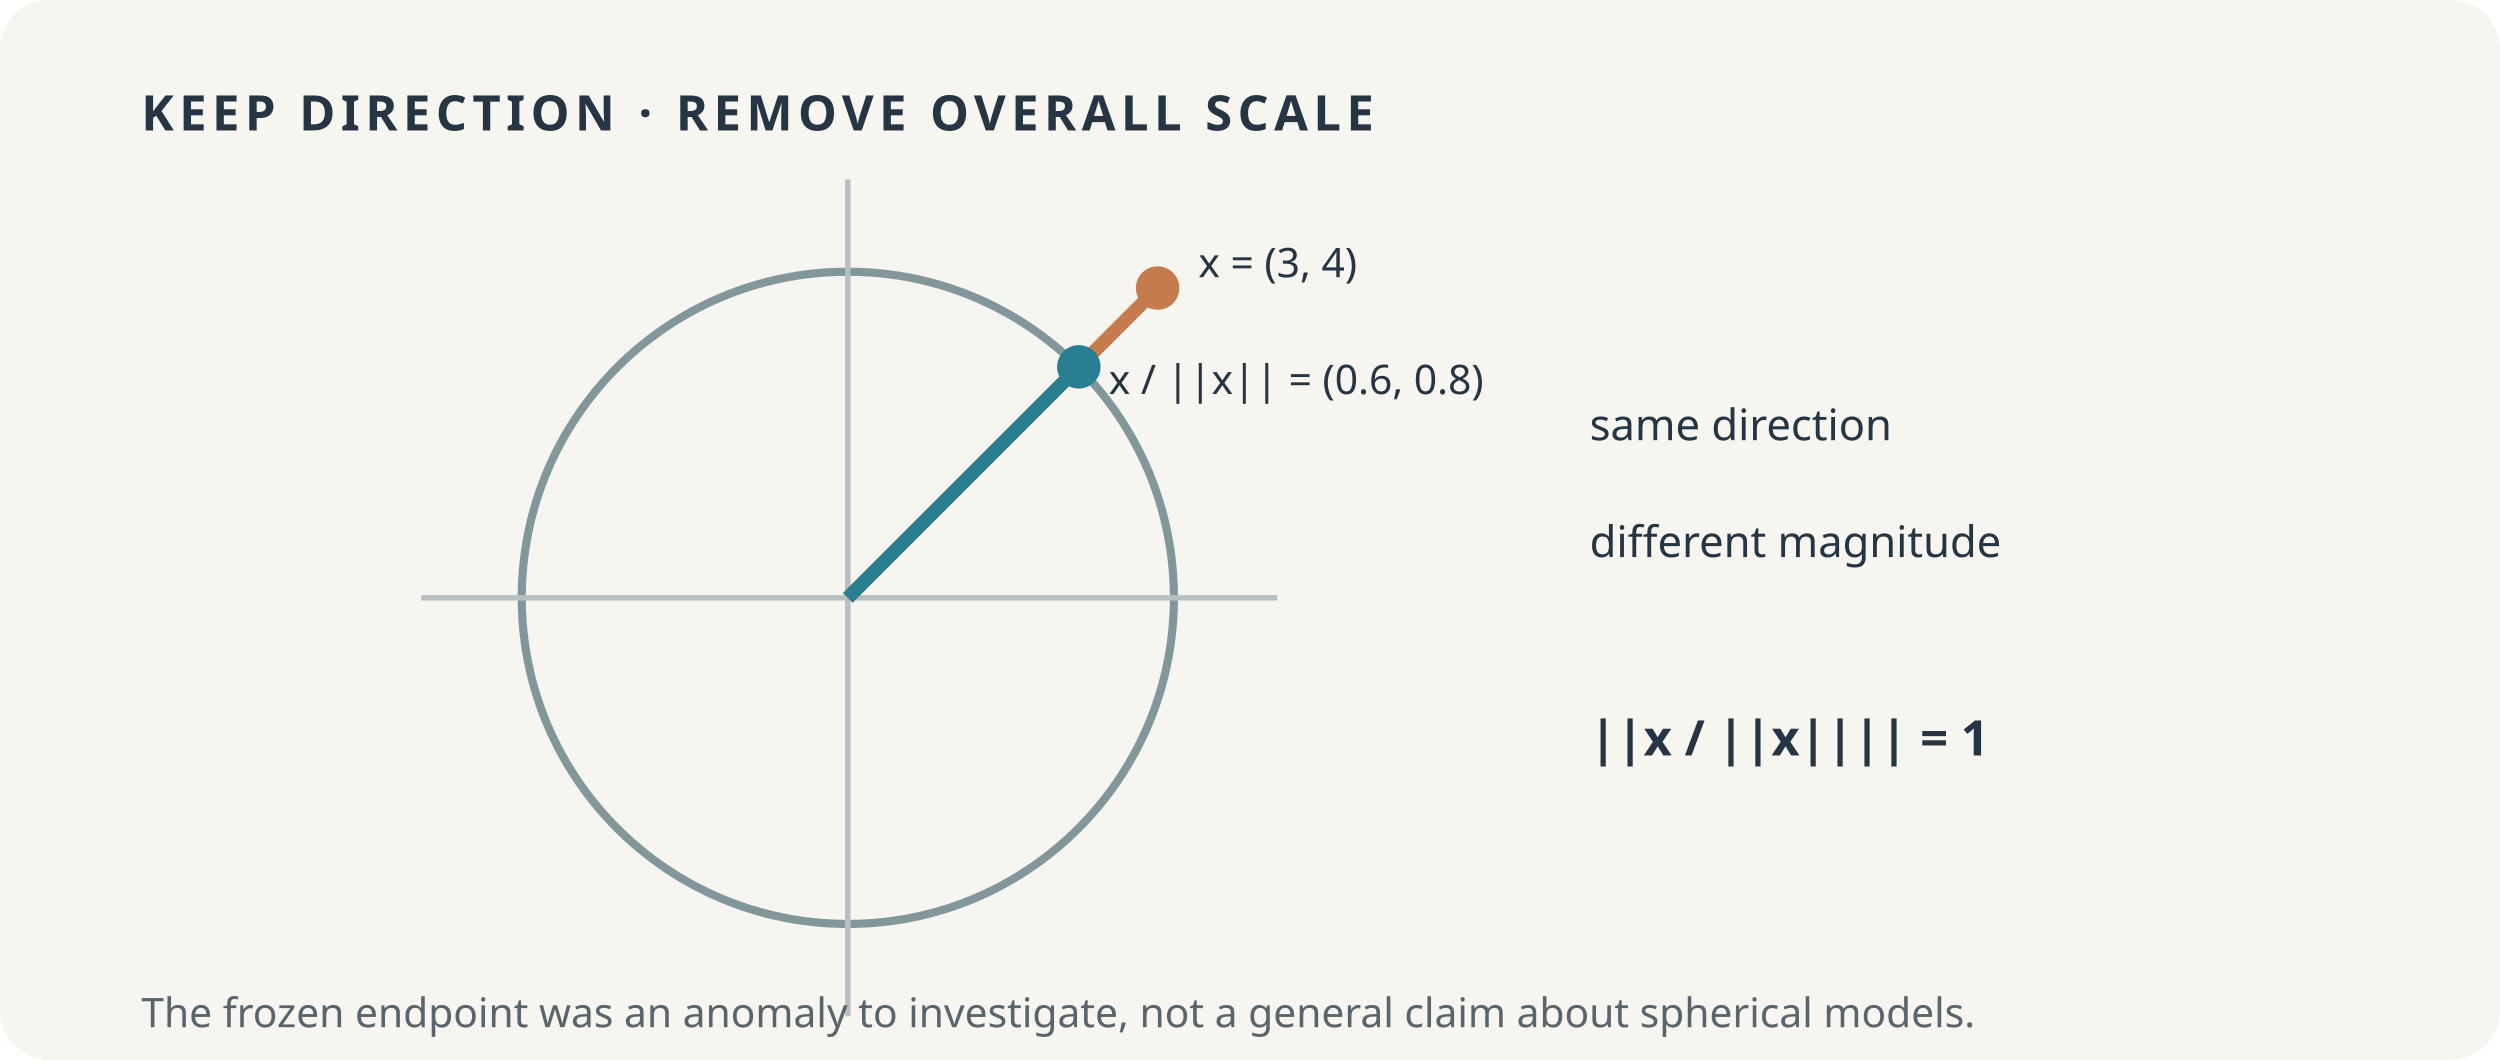
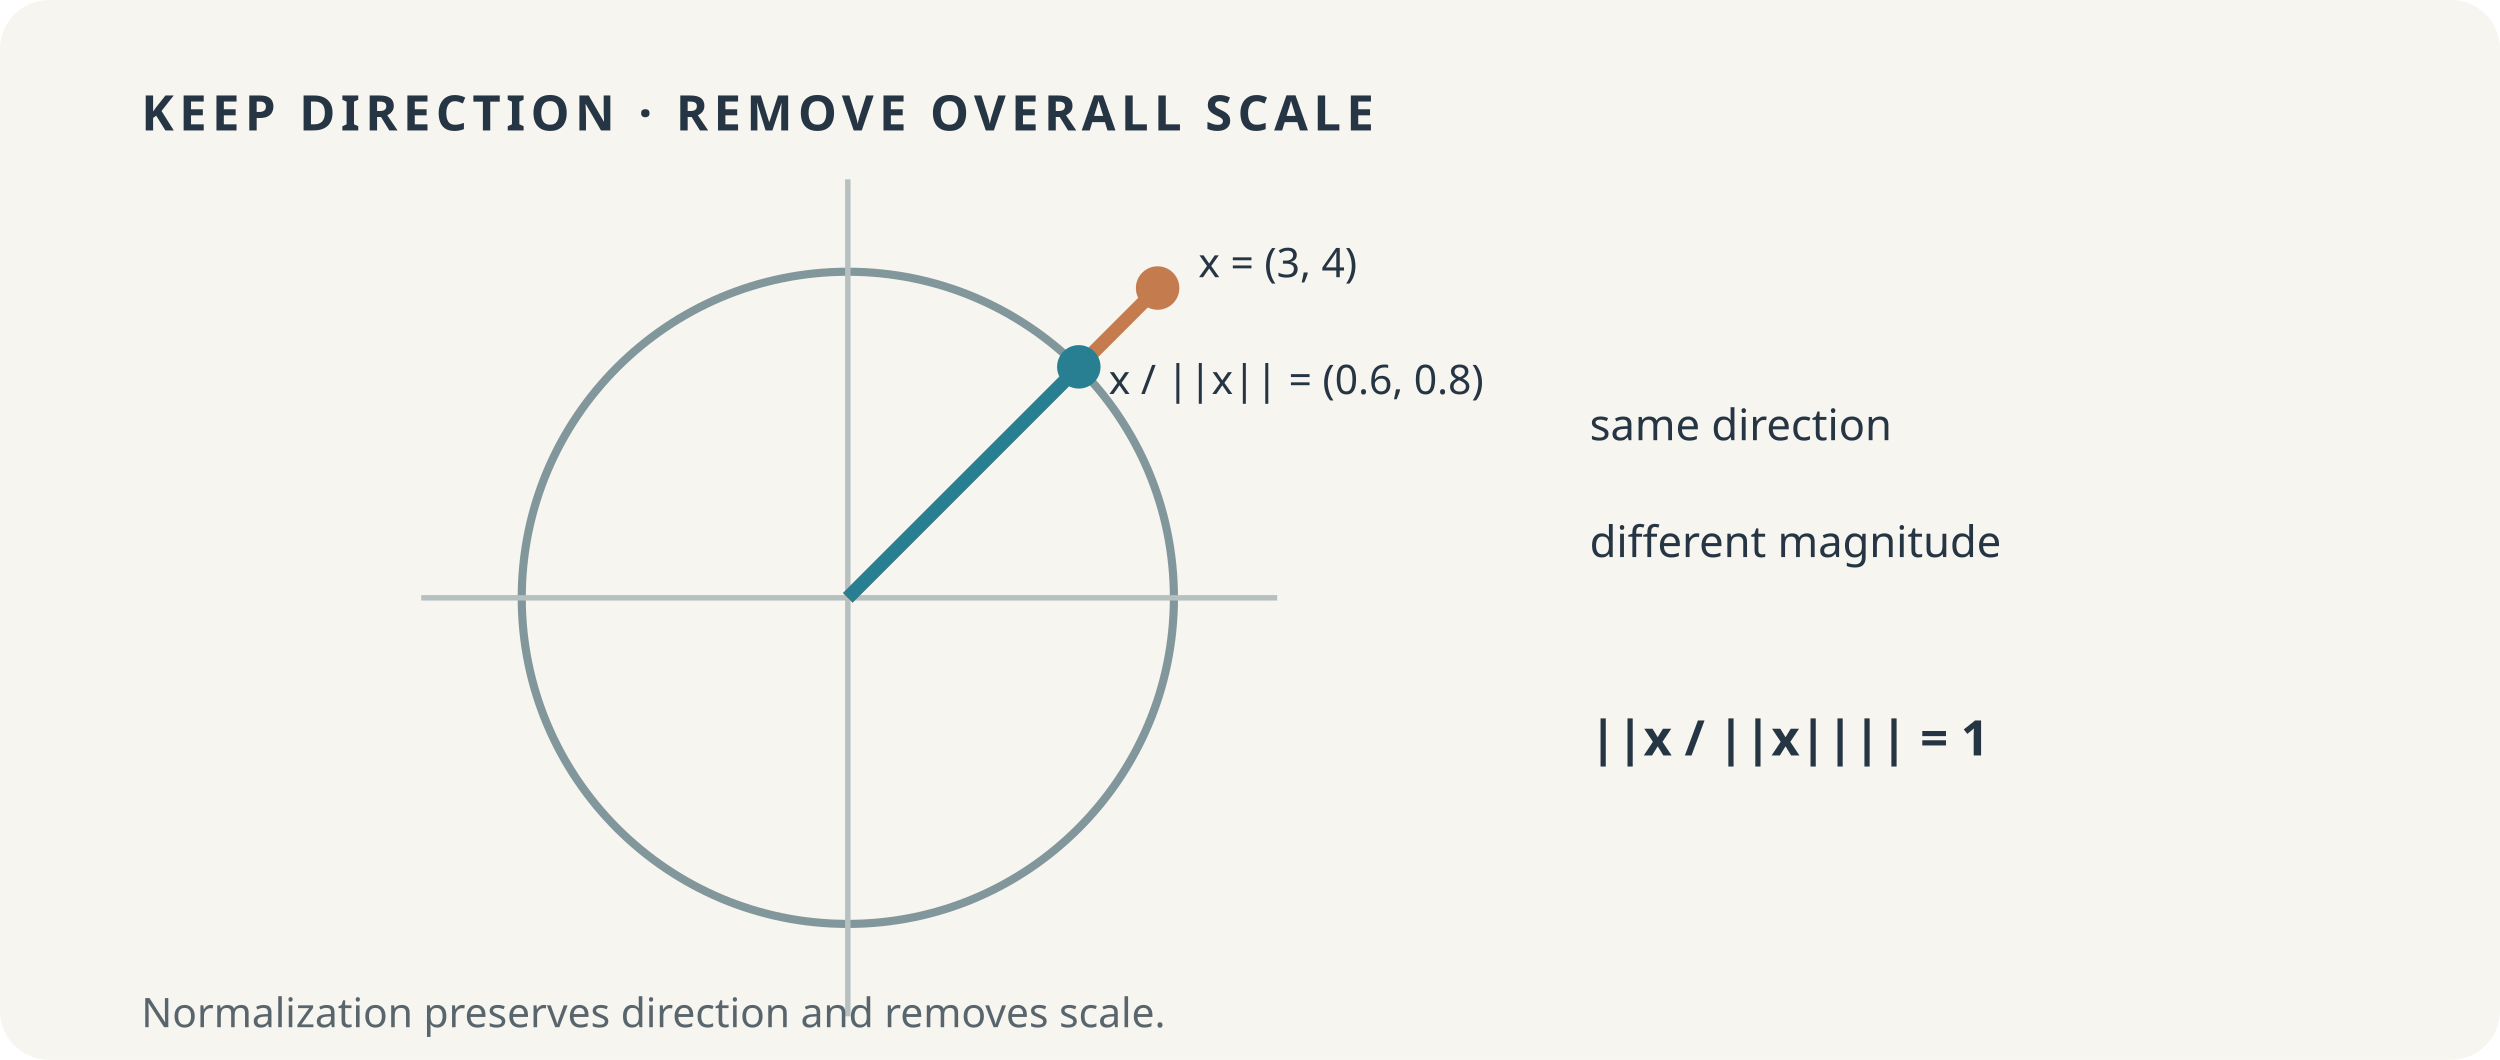
<svg xmlns="http://www.w3.org/2000/svg" viewBox="0 0 920 390" role="img" aria-labelledby="title desc">
  <rect x="0" y="0" width="920" height="390" rx="18" fill="#f7f5f0" />
  <g font-family="system-ui, sans-serif" fill="#263543">
    <text x="52" y="48" font-size="18" font-weight="700" letter-spacing="2">KEEP DIRECTION · REMOVE OVERALL SCALE</text>
    <circle cx="312" cy="220" r="120" fill="none" stroke="#82979b" stroke-width="3" />
    <line x1="155" y1="220" x2="470" y2="220" stroke="#b6c0c1" stroke-width="2" />
    <line x1="312" y1="66" x2="312" y2="374" stroke="#b6c0c1" stroke-width="2" />
    <path d="M312 220 L426 106" stroke="#c47b4e" stroke-width="5" />
    <circle cx="426" cy="106" r="8" fill="#c47b4e" />
    <path d="M312 220 L397 135" stroke="#287f91" stroke-width="5" />
    <circle cx="397" cy="135" r="8" fill="#287f91" />
    <text x="441" y="102" font-size="15">x = (3, 4)</text>
    <text x="408" y="145" font-size="15">x / ||x|| = (0.6, 0.8)</text>
    <text x="585" y="162" font-size="16">same direction</text>
    <text x="585" y="205" font-size="16">different magnitude</text>
    <text x="585" y="278" font-size="18" font-weight="650">||x / ||x|||| = 1</text>
-     <text x="52" y="378" font-size="15" fill="#59656c">The frozen endpoint was an anomaly to investigate, not a general claim about spherical models.</text>
+     <text x="52" y="378" font-size="15" fill="#59656c">Normalization preserves direction and removes scale.</text>
  </g>
</svg>
